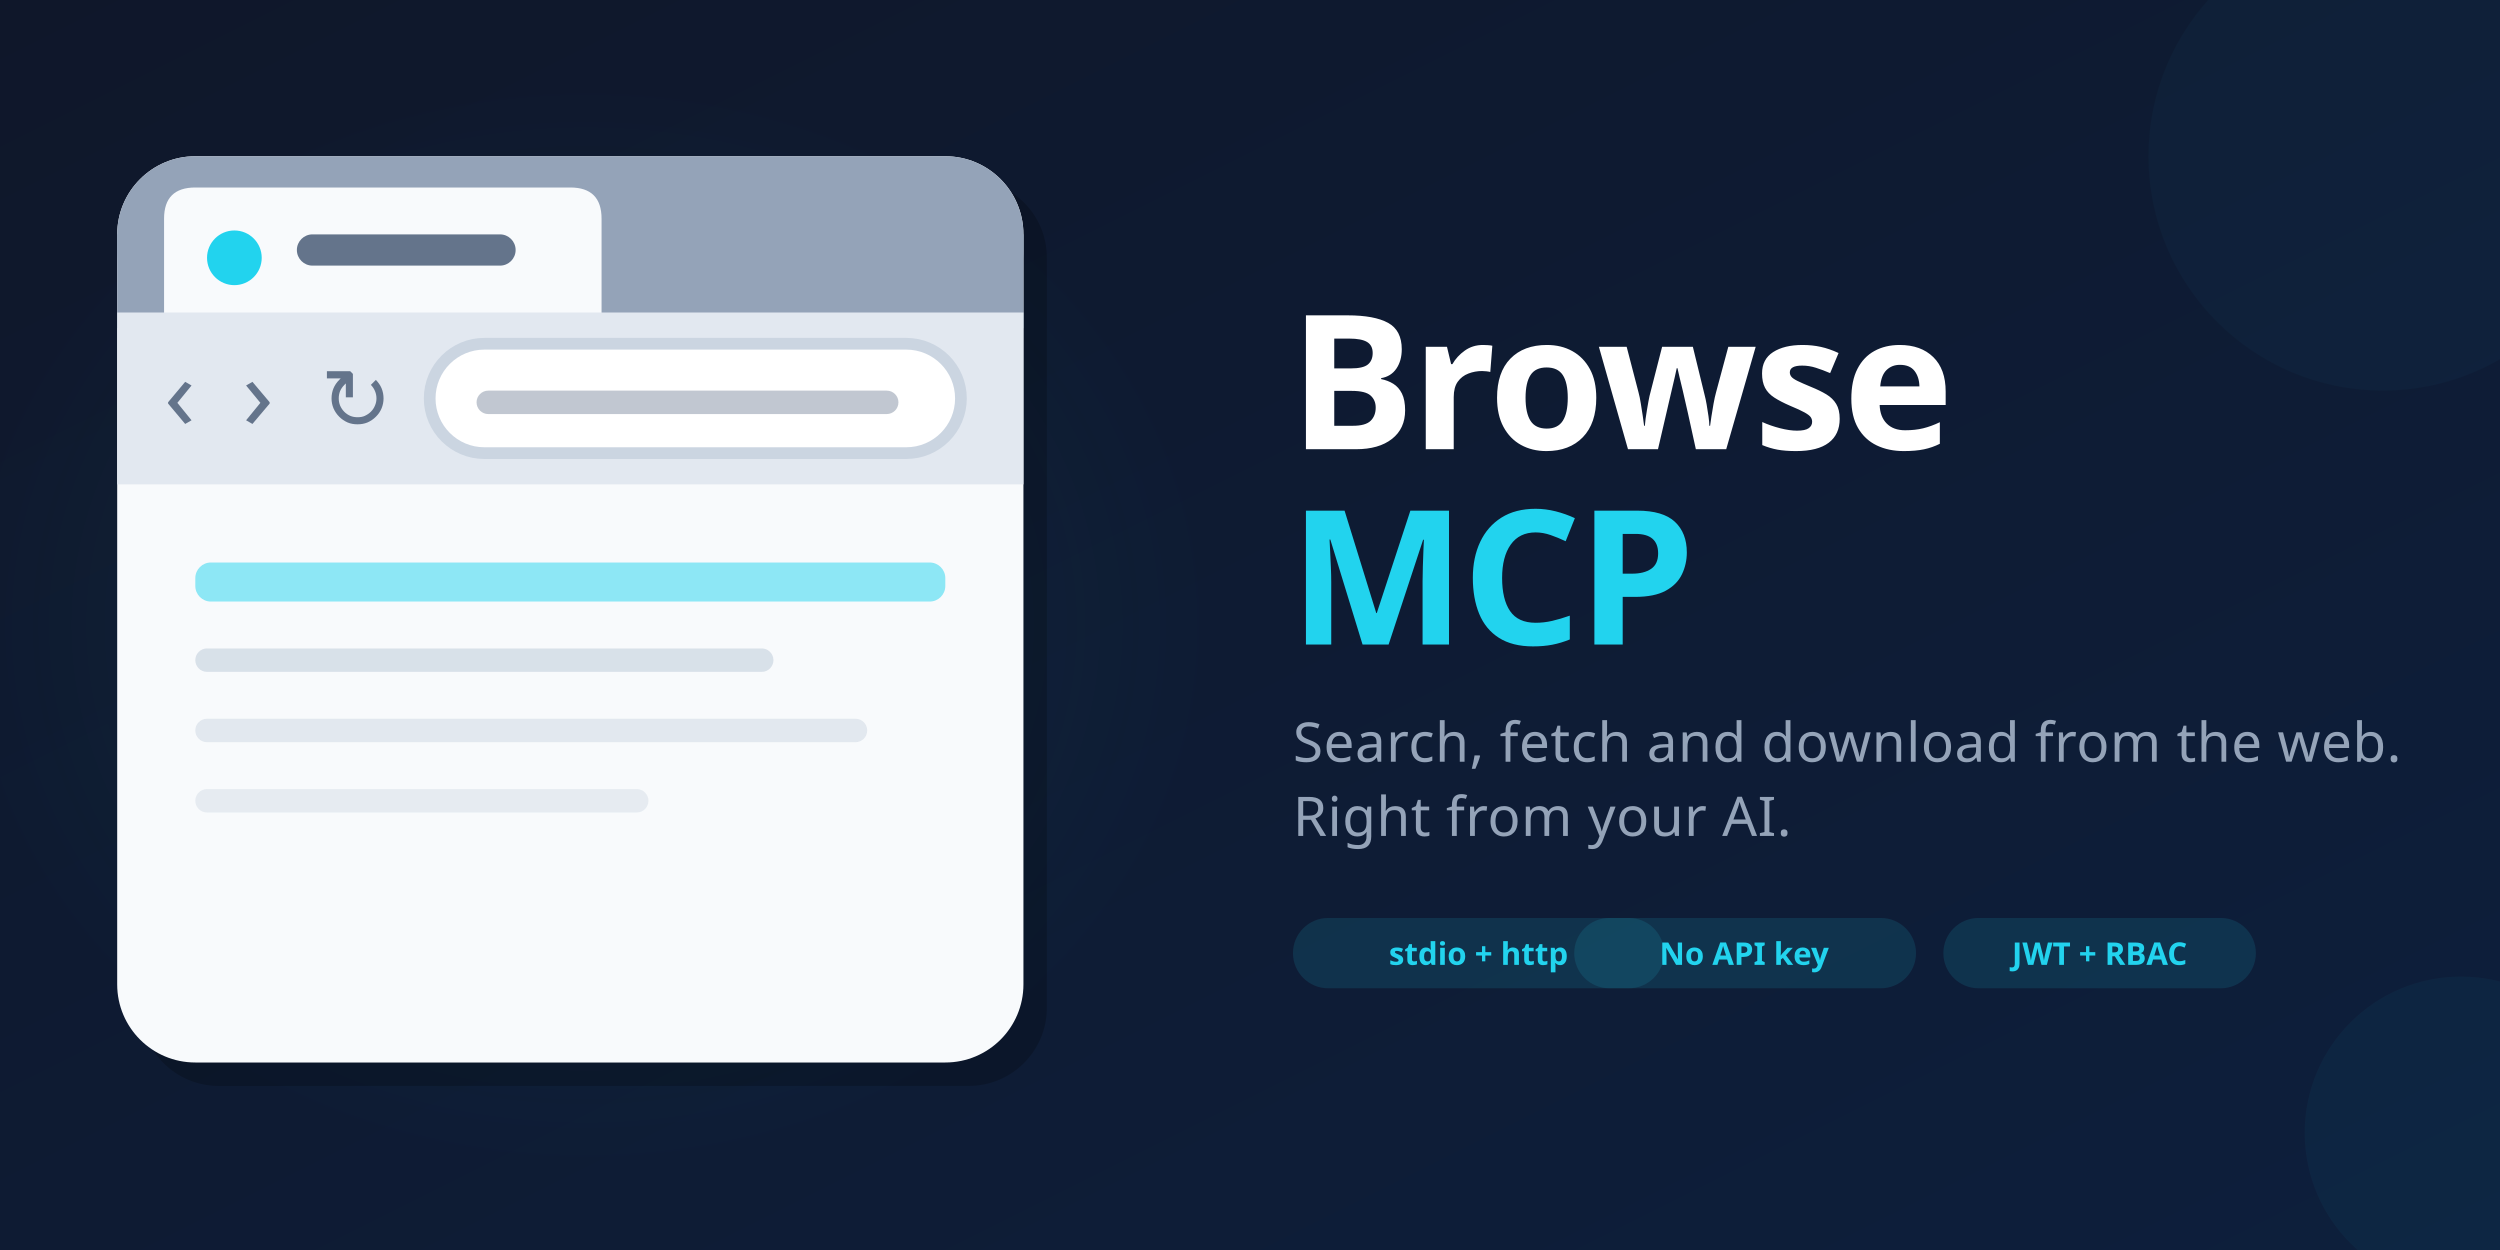
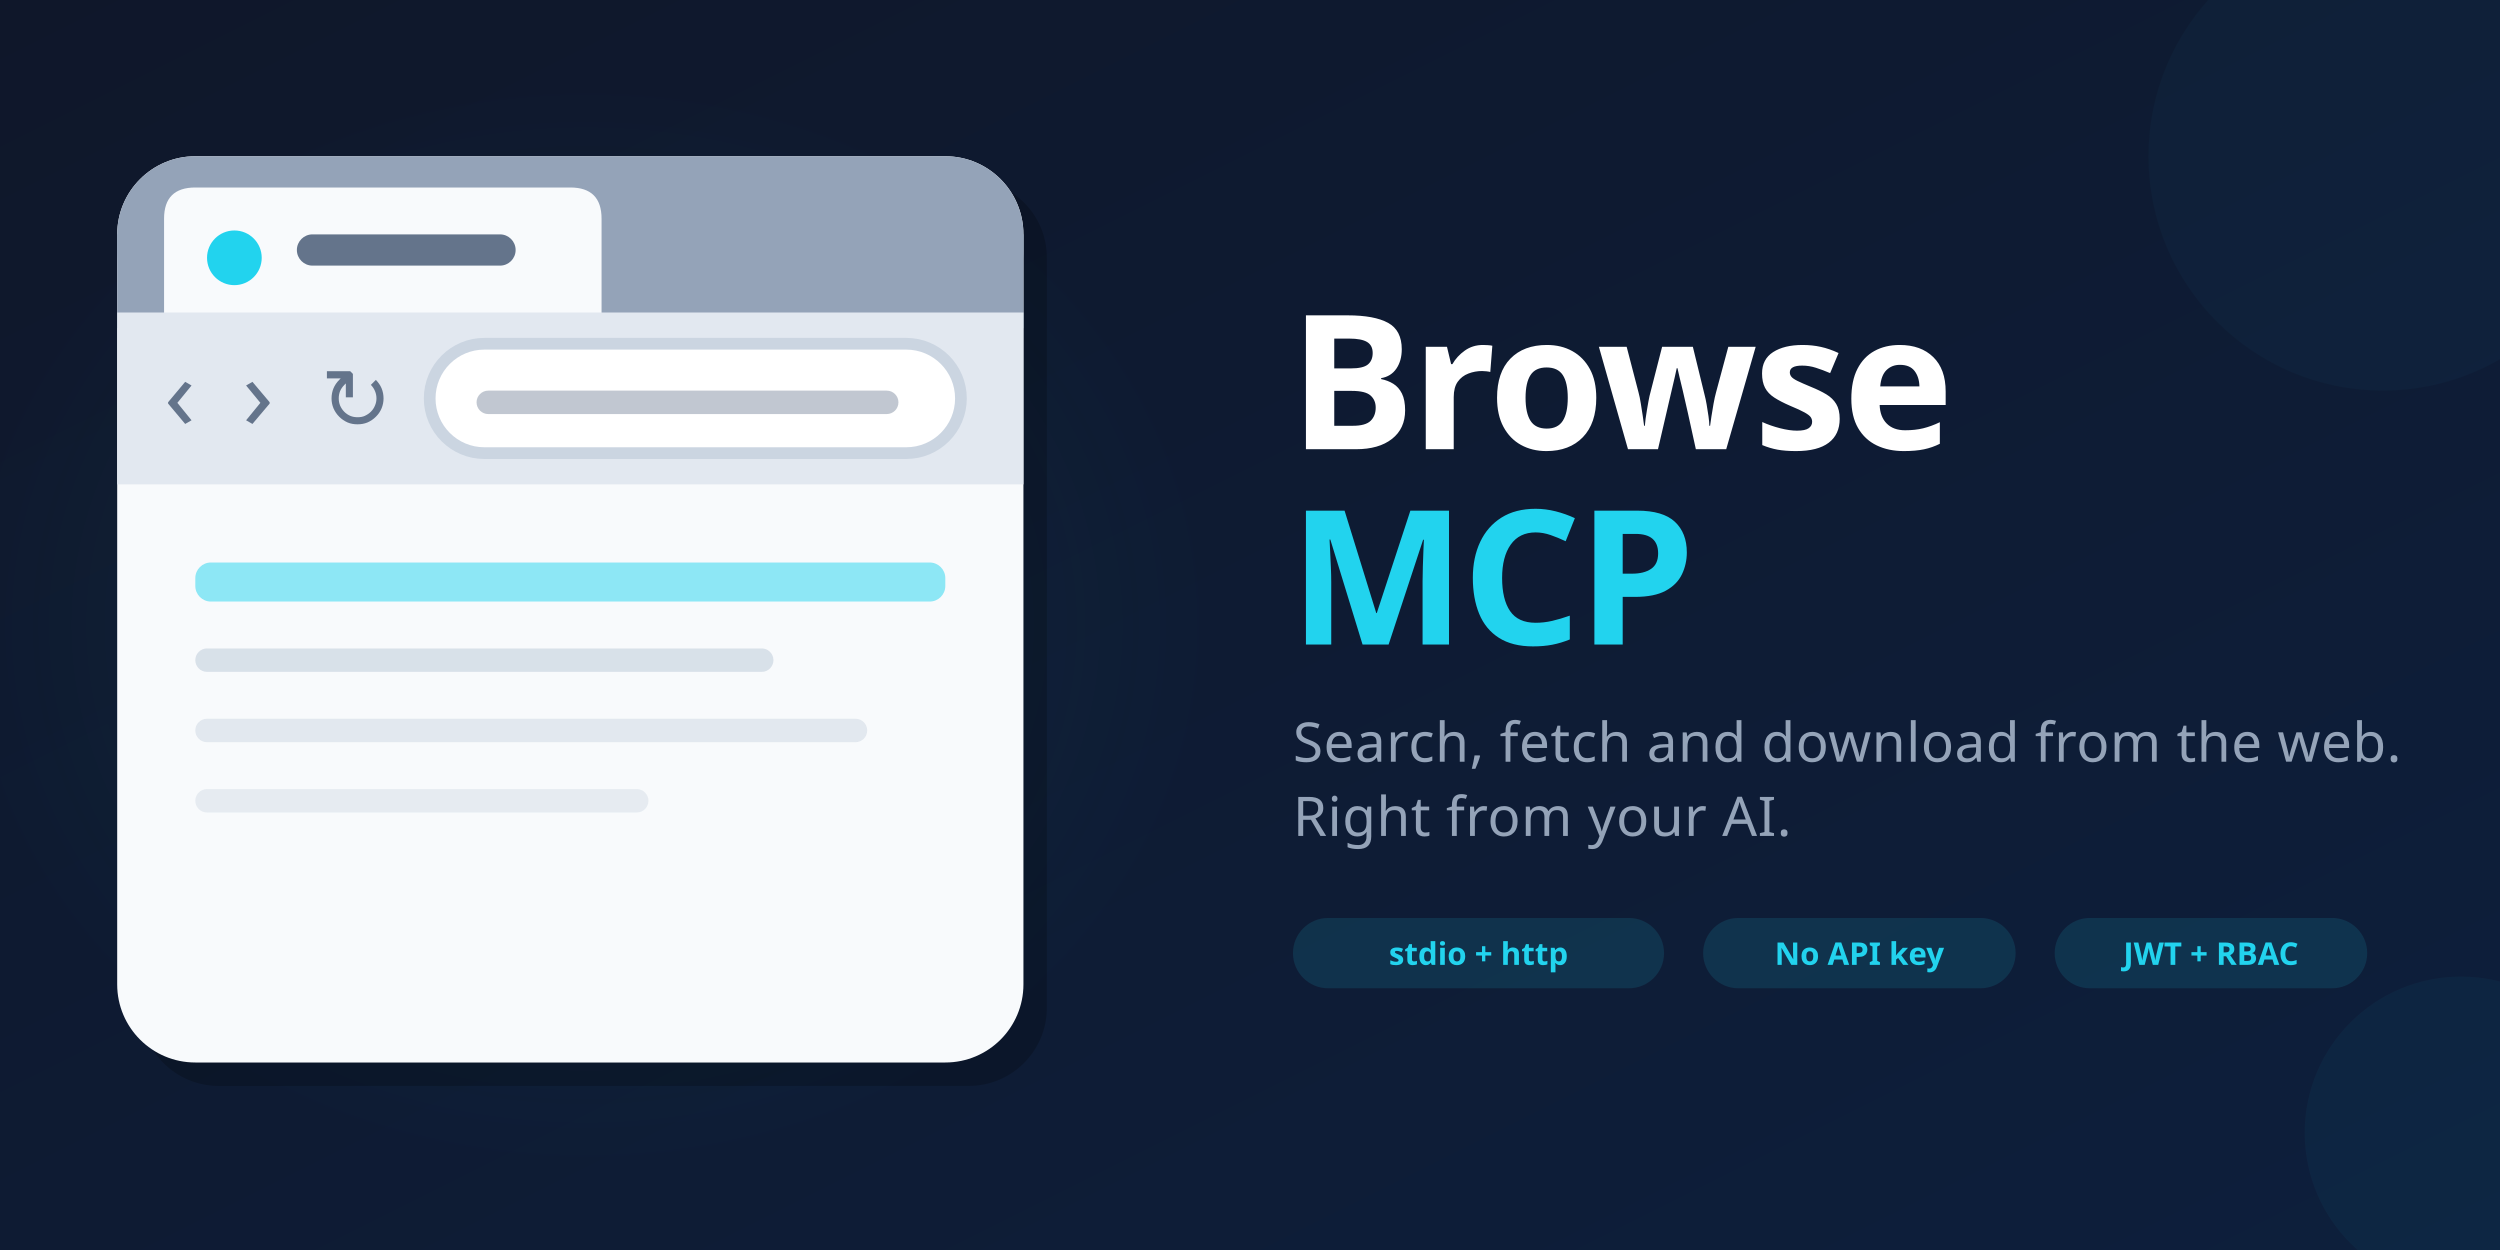
<svg xmlns="http://www.w3.org/2000/svg" viewBox="0 0 1280 640">
  <defs>
    <linearGradient id="bg" x1="0%" y1="0%" x2="100%" y2="100%">
      <stop offset="0%" style="stop-color:#0f172a;stop-opacity:1" />
      <stop offset="100%" style="stop-color:#0d1f3c;stop-opacity:1" />
    </linearGradient>
    <radialGradient id="glow" cx="50%" cy="50%" r="50%">
      <stop offset="0%" style="stop-color:#22d3ee;stop-opacity:0.08" />
      <stop offset="100%" style="stop-color:#22d3ee;stop-opacity:0" />
    </radialGradient>
  </defs>
  <rect width="1280" height="640" fill="url(#bg)" />
  <ellipse cx="300" cy="320" rx="320" ry="280" fill="url(#glow)" />
  <g transform="translate(60, 80) scale(4)">
    <rect x="3" y="3" width="116" height="116" rx="10" fill="black" opacity="0.2" />
    <rect x="0" y="0" width="116" height="116" rx="10" fill="#f8fafc" />
    <rect x="0" y="0" width="116" height="22" rx="10" fill="#94a3b8" />
    <rect x="0" y="10" width="116" height="12" fill="#94a3b8" />
    <path d="M6 22 L6 8 Q6 4 10 4 L58 4 Q62 4 62 8 L62 22 Z" fill="#f8fafc" />
    <circle cx="15" cy="13" r="3.5" fill="#22d3ee" />
    <rect x="23" y="10" width="28" height="4" rx="2" fill="#64748b" />
    <rect x="0" y="20" width="116" height="22" fill="#e2e8f0" />
    <text x="6" y="35" font-family="system-ui" font-size="13" fill="#64748b">‹</text>
    <text x="16" y="35" font-family="system-ui" font-size="13" fill="#64748b">›</text>
    <text x="26" y="35" font-family="system-ui" font-size="11" fill="#64748b">↻</text>
    <rect x="40" y="24" width="68" height="14" rx="7" fill="white" stroke="#cbd5e1" stroke-width="1.5" />
    <rect x="46" y="30" width="54" height="3" rx="1.5" fill="#64748b" opacity="0.4" />
    <rect x="10" y="52" width="96" height="5" rx="2" fill="#22d3ee" opacity="0.5" />
    <rect x="10" y="63" width="74" height="3" rx="1.5" fill="#cbd5e1" opacity="0.7" />
    <rect x="10" y="72" width="86" height="3" rx="1.5" fill="#cbd5e1" opacity="0.5" />
    <rect x="10" y="81" width="58" height="3" rx="1.5" fill="#cbd5e1" opacity="0.4" />
  </g>
  <text x="660" y="230" font-family="'Segoe UI', system-ui, sans-serif" font-size="96" font-weight="700" letter-spacing="-2">
    <tspan fill="white">Browse</tspan>
  </text>
  <text x="660" y="330" font-family="'Segoe UI', system-ui, sans-serif" font-size="96" font-weight="700" fill="#22d3ee" letter-spacing="-2">MCP</text>
  <text x="662" y="390" font-family="'Segoe UI', system-ui, sans-serif" font-size="28" fill="#94a3b8" letter-spacing="0.3">Search, fetch and download from the web.</text>
  <text x="662" y="428" font-family="'Segoe UI', system-ui, sans-serif" font-size="28" fill="#94a3b8" letter-spacing="0.3">Right from your AI.</text>
  <rect x="662" y="470" width="190" height="36" rx="18" fill="#22d3ee" opacity="0.12" />
  <text x="757" y="494" font-family="'Segoe UI', system-ui, sans-serif" font-size="16" fill="#22d3ee" text-anchor="middle" font-weight="600">stdio + http</text>
-   <rect x="806" y="470" width="175" height="36" rx="18" fill="#22d3ee" opacity="0.12" />
-   <text x="893" y="494" font-family="'Segoe UI', system-ui, sans-serif" font-size="16" fill="#22d3ee" text-anchor="middle" font-weight="600">No API key</text>
-   <rect x="995" y="470" width="160" height="36" rx="18" fill="#22d3ee" opacity="0.12" />
-   <text x="1075" y="494" font-family="'Segoe UI', system-ui, sans-serif" font-size="16" fill="#22d3ee" text-anchor="middle" font-weight="600">JWT + RBAC</text>
+   <rect x="872" y="470" width="160" height="36" rx="18" fill="#22d3ee" opacity="0.12" />
+   <text x="952" y="494" font-family="'Segoe UI', system-ui, sans-serif" font-size="16" fill="#22d3ee" text-anchor="middle" font-weight="600">No API key</text>
+   <rect x="1052" y="470" width="160" height="36" rx="18" fill="#22d3ee" opacity="0.12" />
+   <text x="1132" y="494" font-family="'Segoe UI', system-ui, sans-serif" font-size="16" fill="#22d3ee" text-anchor="middle" font-weight="600">JWT + RBAC</text>
  <circle cx="1220" cy="80" r="120" fill="#22d3ee" opacity="0.03" />
  <circle cx="1260" cy="580" r="80" fill="#22d3ee" opacity="0.04" />
</svg>
